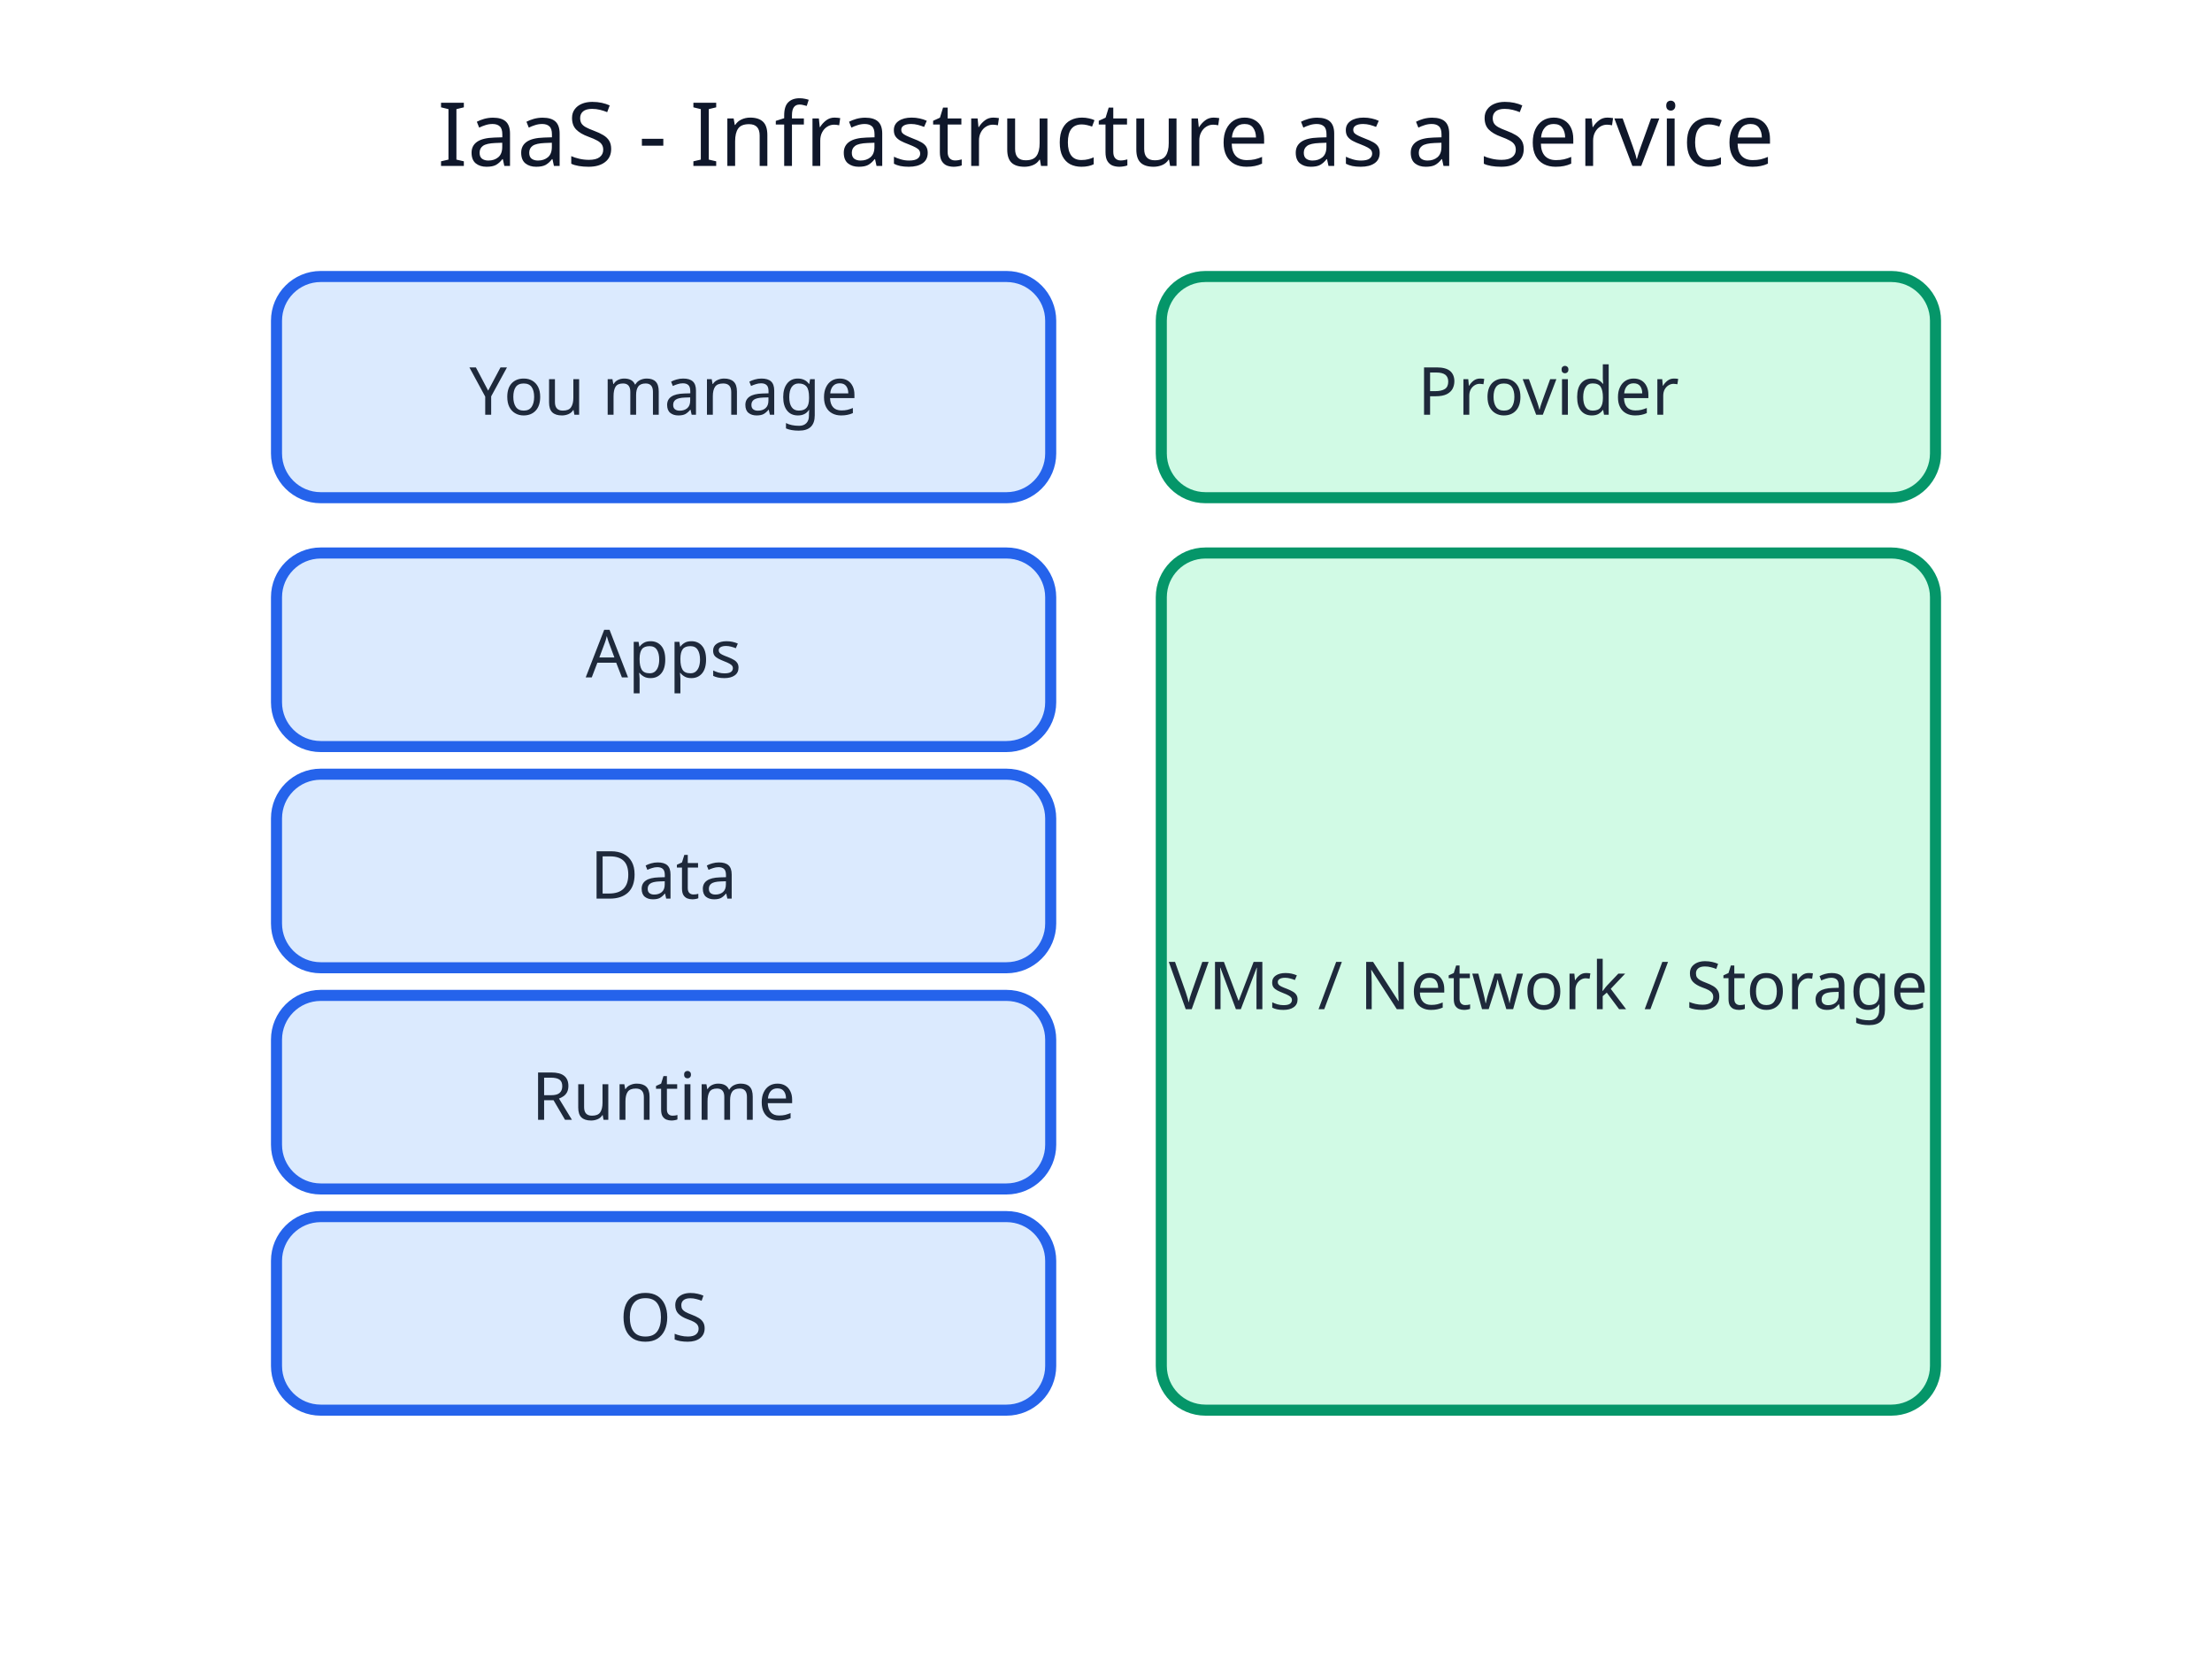
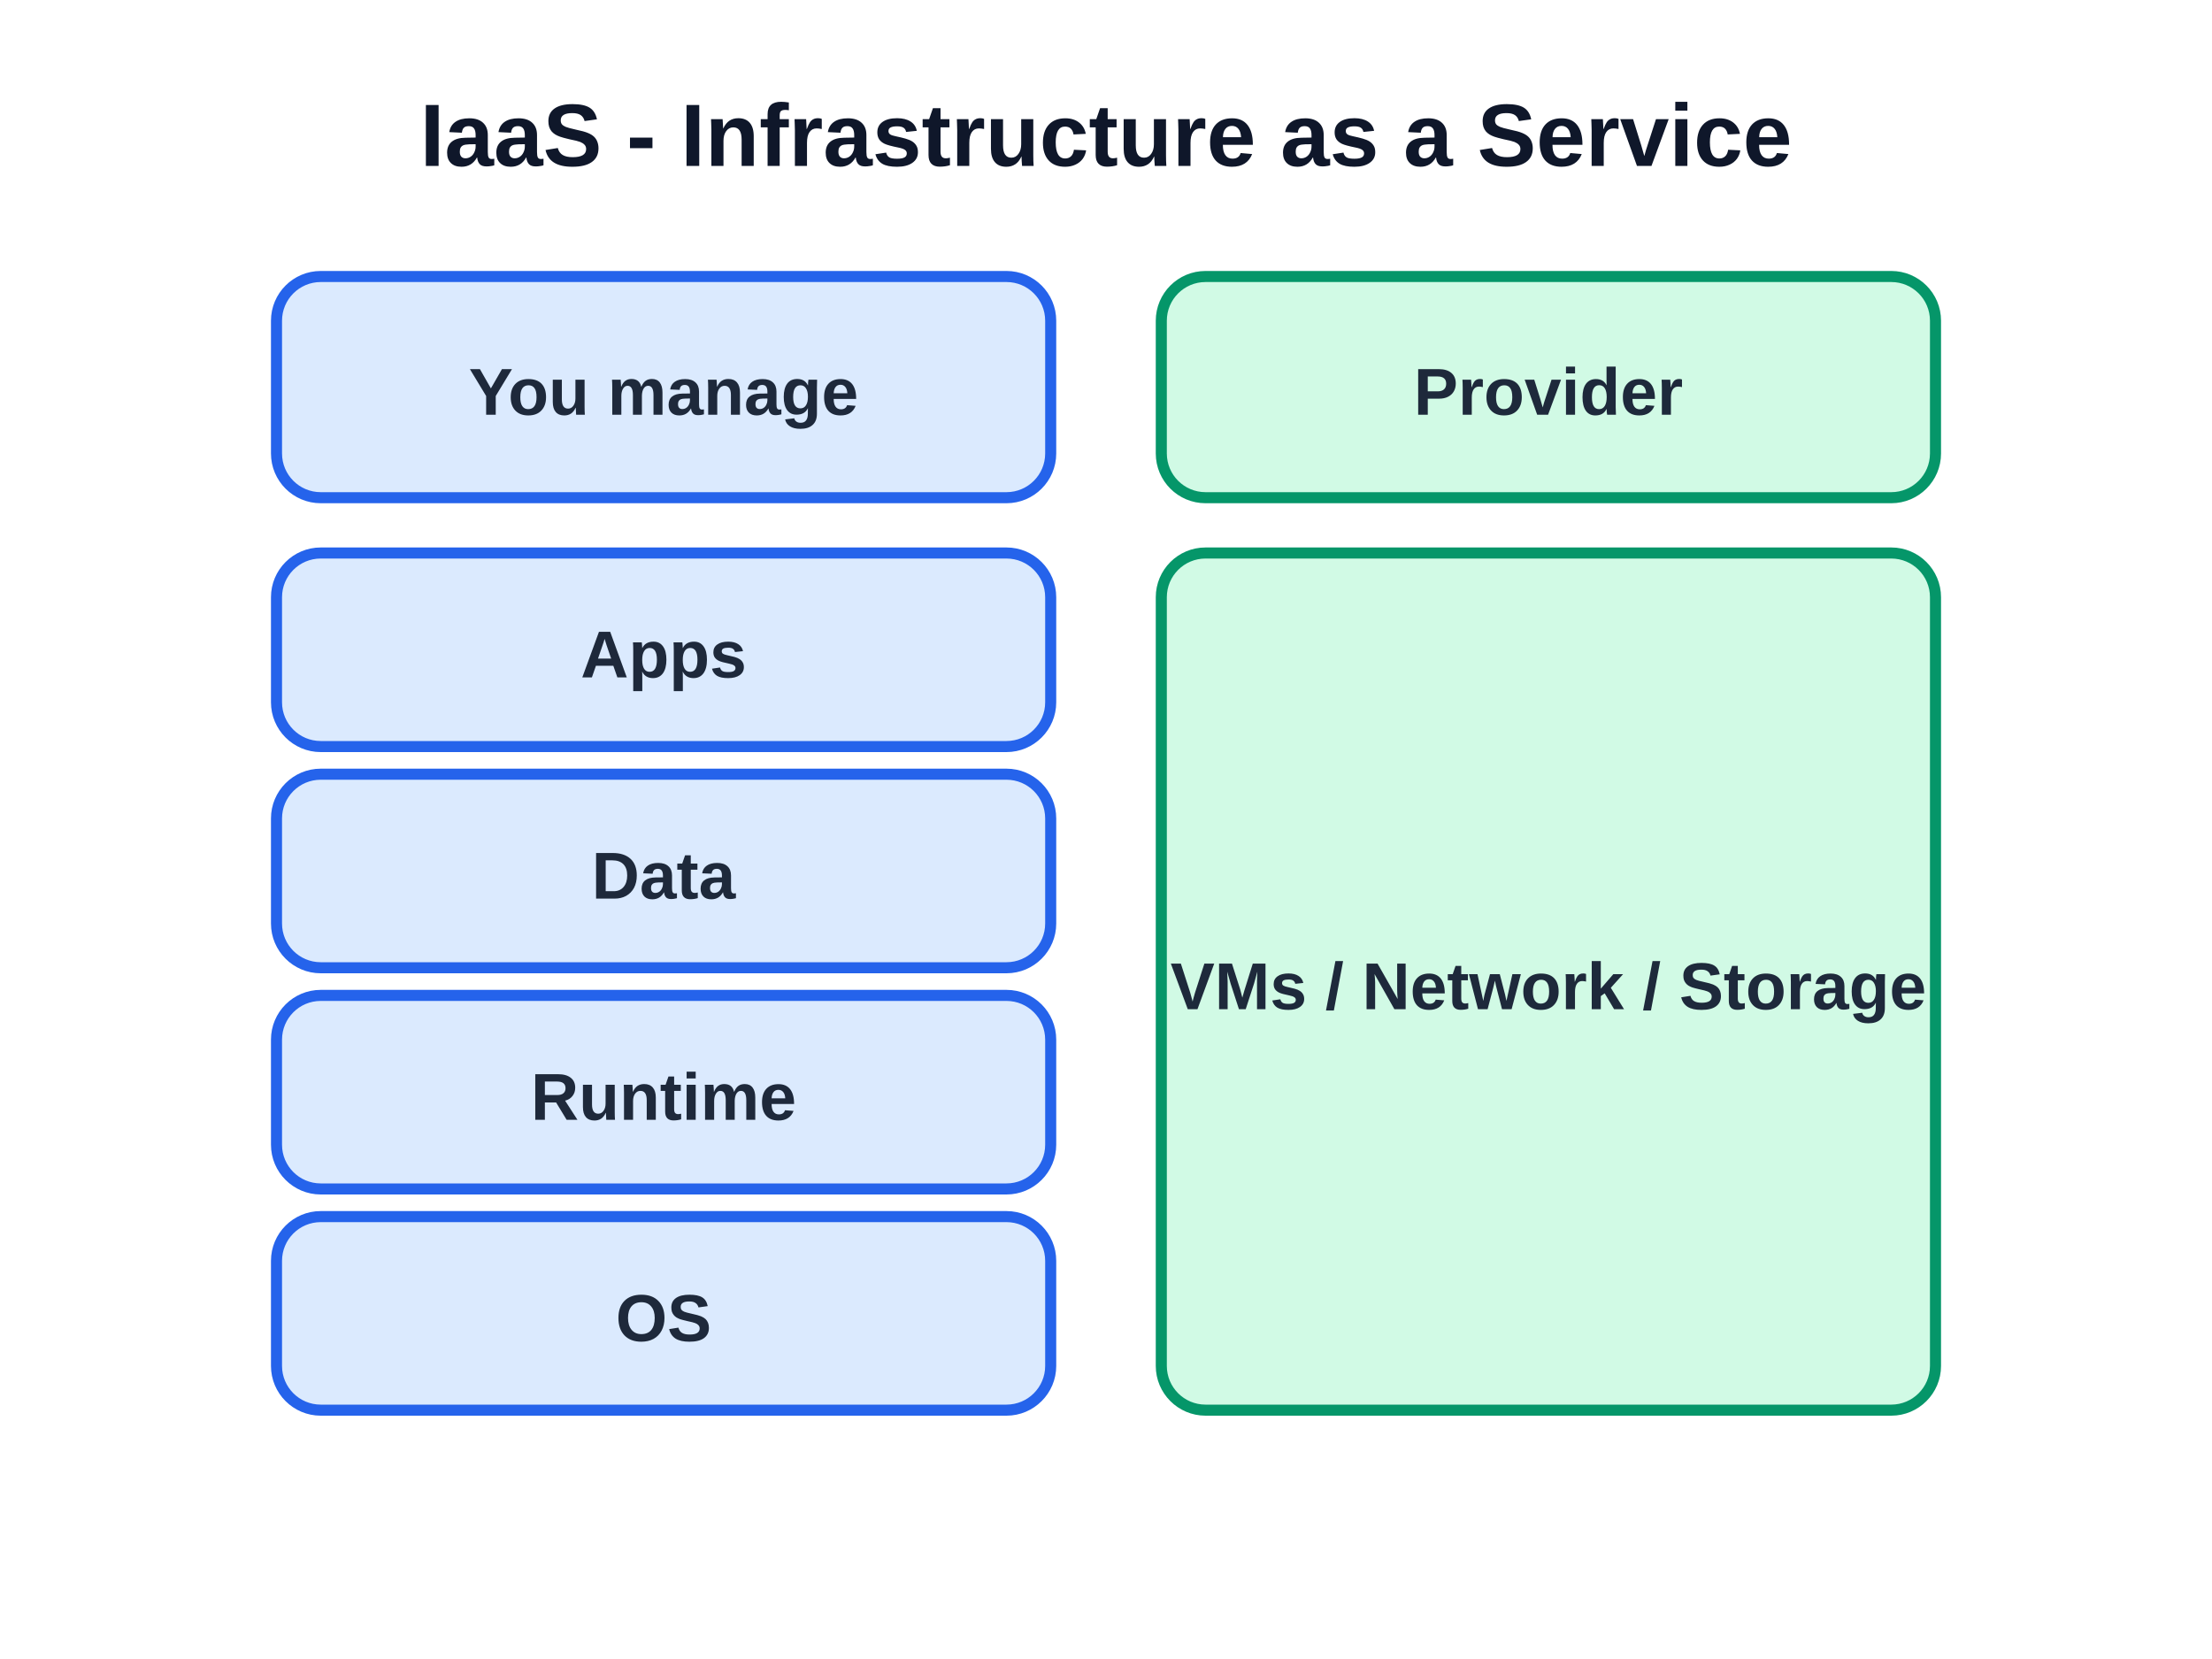
<svg xmlns="http://www.w3.org/2000/svg" viewBox="0 0 400 300" width="400" height="300">
  <defs>
    <marker id="arrow" markerWidth="10" markerHeight="7" refX="9" refY="3.5" orient="auto">
      <polygon points="0 0, 10 3.5, 0 7" fill="#475569" />
    </marker>
    <marker id="arrowBlue" markerWidth="10" markerHeight="7" refX="9" refY="3.5" orient="auto">
      <polygon points="0 0, 10 3.5, 0 7" fill="#2563EB" />
    </marker>
  </defs>
  <rect width="400" height="300" fill="#FFFFFF" />
-   <text x="200" y="30" text-anchor="middle" font-family="Segoe UI" font-size="16" fill="#0F172A">IaaS - Infrastructure as a Service</text>
+   <text x="200" y="30" text-anchor="middle" font-family="Segoe UI, Arial" font-size="16" font-weight="600" fill="#0F172A">IaaS - Infrastructure as a Service</text>
  <rect x="50" y="50" width="140" height="40" rx="8" fill="#DBEAFE" stroke="#2563EB" stroke-width="2" />
-   <text x="120" y="75" text-anchor="middle" font-family="Segoe UI" font-size="12" fill="#1E293B">You manage</text>
+   <text x="120" y="75" text-anchor="middle" font-family="Segoe UI, Arial" font-size="12" font-weight="600" fill="#1E293B">You manage</text>
  <rect x="210" y="50" width="140" height="40" rx="8" fill="#D1FAE5" stroke="#059669" stroke-width="2" />
-   <text x="280" y="75" text-anchor="middle" font-family="Segoe UI" font-size="12" fill="#1E293B">Provider</text>
+   <text x="280" y="75" text-anchor="middle" font-family="Segoe UI, Arial" font-size="12" font-weight="600" fill="#1E293B">Provider</text>
  <rect x="50" y="100" width="140" height="35" rx="8" fill="#DBEAFE" stroke="#2563EB" stroke-width="2" />
-   <text x="120" y="122.5" text-anchor="middle" font-family="Segoe UI" font-size="12" fill="#1E293B">Apps</text>
+   <text x="120" y="122.5" text-anchor="middle" font-family="Segoe UI, Arial" font-size="12" font-weight="600" fill="#1E293B">Apps</text>
  <rect x="50" y="140" width="140" height="35" rx="8" fill="#DBEAFE" stroke="#2563EB" stroke-width="2" />
-   <text x="120" y="162.5" text-anchor="middle" font-family="Segoe UI" font-size="12" fill="#1E293B">Data</text>
+   <text x="120" y="162.5" text-anchor="middle" font-family="Segoe UI, Arial" font-size="12" font-weight="600" fill="#1E293B">Data</text>
  <rect x="50" y="180" width="140" height="35" rx="8" fill="#DBEAFE" stroke="#2563EB" stroke-width="2" />
-   <text x="120" y="202.5" text-anchor="middle" font-family="Segoe UI" font-size="12" fill="#1E293B">Runtime</text>
+   <text x="120" y="202.5" text-anchor="middle" font-family="Segoe UI, Arial" font-size="12" font-weight="600" fill="#1E293B">Runtime</text>
  <rect x="50" y="220" width="140" height="35" rx="8" fill="#DBEAFE" stroke="#2563EB" stroke-width="2" />
-   <text x="120" y="242.5" text-anchor="middle" font-family="Segoe UI" font-size="12" fill="#1E293B">OS</text>
+   <text x="120" y="242.5" text-anchor="middle" font-family="Segoe UI, Arial" font-size="12" font-weight="600" fill="#1E293B">OS</text>
  <rect x="210" y="100" width="140" height="155" rx="8" fill="#D1FAE5" stroke="#059669" stroke-width="2" />
-   <text x="280" y="182.5" text-anchor="middle" font-family="Segoe UI" font-size="12" fill="#1E293B">VMs / Network / Storage</text>
+   <text x="280" y="182.5" text-anchor="middle" font-family="Segoe UI, Arial" font-size="12" font-weight="600" fill="#1E293B">VMs / Network / Storage</text>
</svg>
